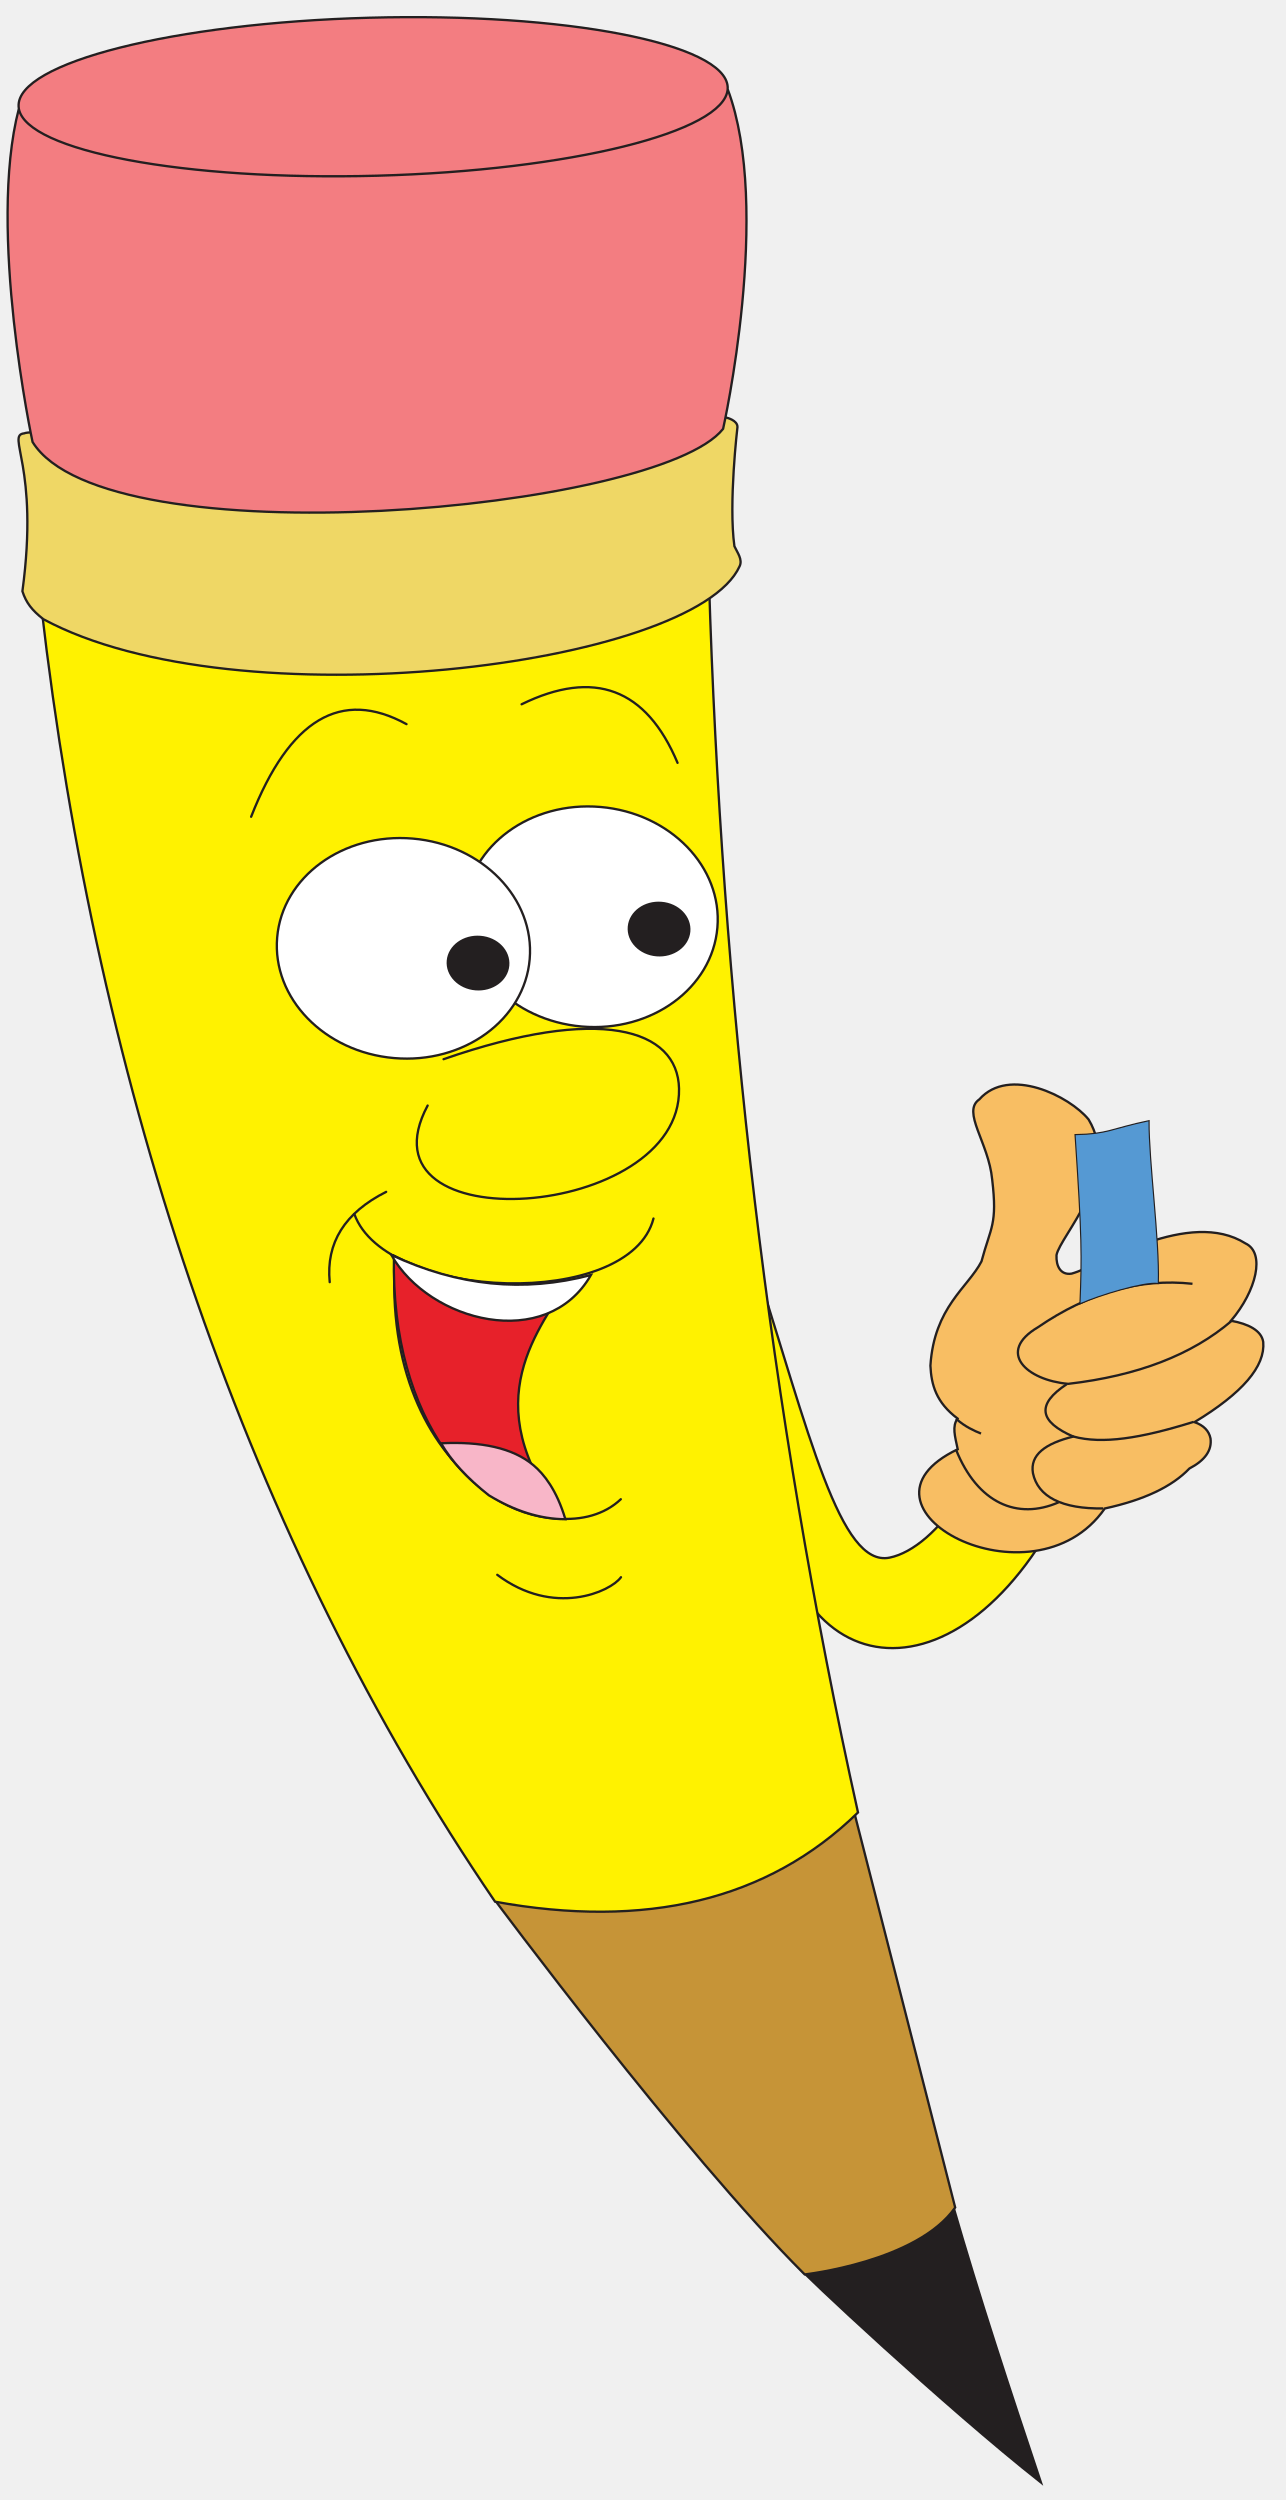
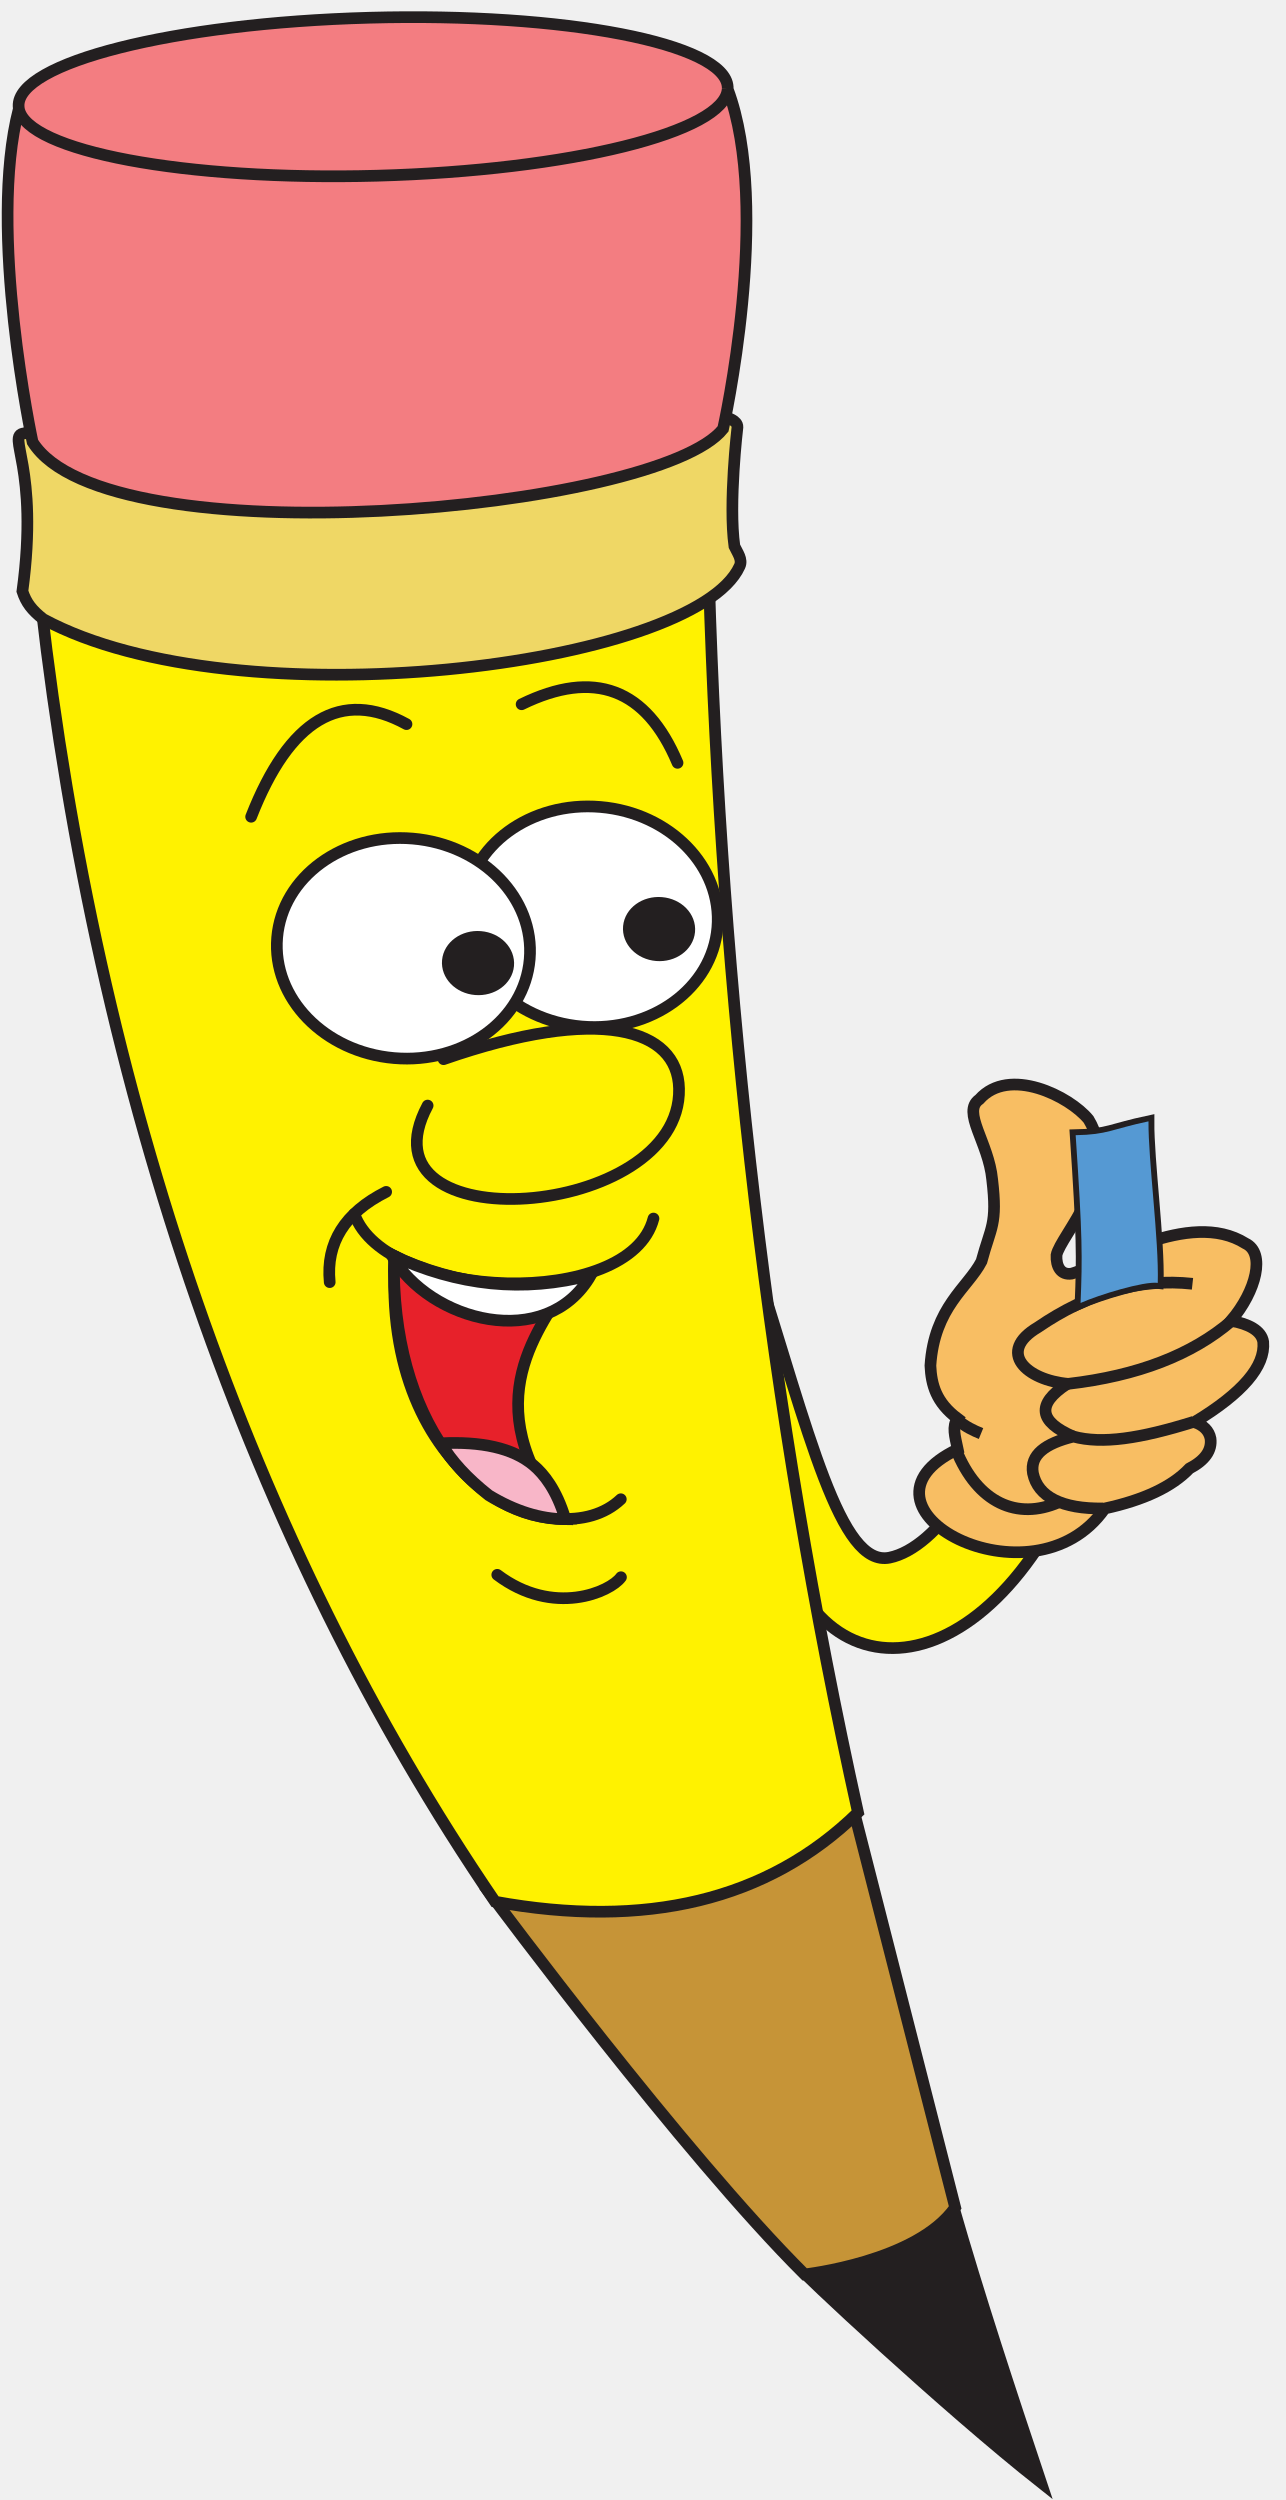
<svg xmlns="http://www.w3.org/2000/svg" width="165" height="321" viewBox="0 0 165 321" fill="none">
-   <path fill-rule="evenodd" clip-rule="evenodd" d="M142.381 177.268C137.973 177.137 132.36 176.915 128.937 175.016C127.994 188.145 120.248 198.776 114.223 200C107.869 201.287 103.967 184.307 96.65 161.284C96.279 161.133 98.858 197.472 100.502 198.754C106.973 220.445 132.23 215.623 142.381 177.268Z" fill="#FFF200" stroke="#231F20" stroke-width="0.3" stroke-miterlimit="3.864" />
-   <path fill-rule="evenodd" clip-rule="evenodd" d="M141.856 193.69C132.592 206.981 107.439 193.508 122.971 186.085C122.62 184.403 122.22 183.151 122.953 182.141C120.2 180.078 119.581 177.825 119.465 175.352C119.946 167.821 124.293 165.31 126.021 161.968C127.224 157.471 128.082 157.271 127.396 151.454C126.946 146.685 123.439 142.76 125.748 141.157C129.551 136.87 137.334 140.741 139.777 143.741C144.012 150.775 136.121 158.67 135.655 161.157C135.588 162.592 136.192 163.75 137.59 163.535C141.337 162.519 152.696 155.1 159.925 159.658C162.494 160.871 161.332 165.729 158.064 169.581C160.271 169.986 161.964 170.813 162.199 172.304C162.479 175.44 159.535 178.872 153.379 182.6C154.554 183.019 155.237 183.718 155.43 184.701C155.629 186.221 154.727 187.507 152.719 188.557C150.501 190.887 146.882 192.598 141.856 193.69Z" fill="#F8BE63" stroke="#231F20" stroke-width="0.3" stroke-miterlimit="3.864" />
-   <path d="M135.922 192.9C130.641 195.206 125.516 193.031 122.749 186.127" stroke="#231F20" stroke-width="0.3" stroke-miterlimit="3.864" />
-   <path d="M125.963 184.069C125.072 183.705 123.922 183.202 122.766 182.174" stroke="#231F20" stroke-width="0.3" stroke-miterlimit="3.864" />
-   <path d="M141.664 193.683C136.356 193.77 133.259 192.185 132.63 189.156C132.229 186.8 134.217 185.338 137.825 184.453C141.509 185.448 146.397 184.712 153.264 182.564" stroke="#231F20" stroke-width="0.3" stroke-miterlimit="3.864" />
-   <path d="M136.978 177.724C133.058 180.292 133.353 182.542 137.874 184.481" stroke="#231F20" stroke-width="0.3" stroke-miterlimit="3.864" />
-   <path d="M158.129 169.604C153.057 173.96 146.067 176.654 137.159 177.686C131.773 177.213 127.914 173.586 133.264 170.424C139.771 165.963 146.392 164.105 153.115 164.838" stroke="#231F20" stroke-width="0.3" stroke-miterlimit="3.864" />
-   <path fill-rule="evenodd" clip-rule="evenodd" d="M138.115 145.759C142.259 145.688 142.696 144.988 147.466 143.981C147.431 149.085 148.818 159.186 148.657 164.721C146.871 164.491 141.128 166.243 138.745 167.3C138.983 161.403 139.003 158.886 138.115 145.759Z" fill="#5599D3" stroke="#231F20" stroke-width="0.3" stroke-miterlimit="3.864" stroke-linecap="round" />
+   <path fill-rule="evenodd" clip-rule="evenodd" d="M142.381 177.268C137.973 177.137 132.36 176.915 128.937 175.016C127.994 188.145 120.248 198.776 114.223 200C107.869 201.287 103.967 184.307 96.65 161.284C96.279 161.133 98.858 197.472 100.502 198.754C106.973 220.445 132.23 215.623 142.381 177.268Z" fill="#FFF200" stroke="#231F20" stroke-width="1.5" stroke-miterlimit="3.864" />
+   <path fill-rule="evenodd" clip-rule="evenodd" d="M141.856 193.69C132.592 206.981 107.439 193.508 122.971 186.085C122.62 184.403 122.22 183.151 122.953 182.141C120.2 180.078 119.581 177.825 119.465 175.352C119.946 167.821 124.293 165.31 126.021 161.968C127.224 157.471 128.082 157.271 127.396 151.454C126.946 146.685 123.439 142.76 125.748 141.157C129.551 136.87 137.334 140.741 139.777 143.741C144.012 150.775 136.121 158.67 135.655 161.157C135.588 162.592 136.192 163.75 137.59 163.535C141.337 162.519 152.696 155.1 159.925 159.658C162.494 160.871 161.332 165.729 158.064 169.581C160.271 169.986 161.964 170.813 162.199 172.304C162.479 175.44 159.535 178.872 153.379 182.6C154.554 183.019 155.237 183.718 155.43 184.701C155.629 186.221 154.727 187.507 152.719 188.557C150.501 190.887 146.882 192.598 141.856 193.69Z" fill="#F8BE63" stroke="#231F20" stroke-width="1.5" stroke-miterlimit="3.864" />
+   <path d="M135.922 192.9C130.641 195.206 125.516 193.031 122.749 186.127" stroke="#231F20" stroke-width="1.5" stroke-miterlimit="3.864" />
+   <path d="M125.963 184.069C125.072 183.705 123.922 183.202 122.766 182.174" stroke="#231F20" stroke-width="1.5" stroke-miterlimit="3.864" />
+   <path d="M141.664 193.683C136.356 193.77 133.259 192.185 132.63 189.156C132.229 186.8 134.217 185.338 137.825 184.453C141.509 185.448 146.397 184.712 153.264 182.564" stroke="#231F20" stroke-width="1.5" stroke-miterlimit="3.864" />
+   <path d="M136.978 177.724C133.058 180.292 133.353 182.542 137.874 184.481" stroke="#231F20" stroke-width="1.5" stroke-miterlimit="3.864" />
+   <path d="M158.129 169.604C153.057 173.96 146.067 176.654 137.159 177.686C131.773 177.213 127.914 173.586 133.264 170.424C139.771 165.963 146.392 164.105 153.115 164.838" stroke="#231F20" stroke-width="1.5" stroke-miterlimit="3.864" />
+   <path fill-rule="evenodd" clip-rule="evenodd" d="M138.115 145.759C142.259 145.688 142.696 144.988 147.466 143.981C147.431 149.085 148.818 159.186 148.657 164.721C146.871 164.491 141.128 166.243 138.745 167.3C138.983 161.403 139.003 158.886 138.115 145.759Z" fill="#5599D3" stroke="#231F20" stroke-width="1.5" stroke-miterlimit="3.864" stroke-linecap="round" />
  <path fill-rule="evenodd" clip-rule="evenodd" d="M138.115 145.759C142.259 145.688 142.696 144.988 147.466 143.981C147.431 149.085 148.818 159.186 148.657 164.721C146.871 164.491 141.128 166.243 138.745 167.3C138.983 161.403 139.003 158.886 138.115 145.759Z" fill="#5599D3" />
  <path fill-rule="evenodd" clip-rule="evenodd" d="M102.121 290.69C102.763 291.625 121.332 309.017 133.651 318.744C129.669 306.847 125.762 294.996 122.316 283.022C117.93 289.569 105.816 291.453 102.121 290.69Z" fill="#FFF200" />
-   <path fill-rule="evenodd" clip-rule="evenodd" d="M102.121 290.69C102.763 291.625 121.332 309.017 133.651 318.744C129.669 306.847 125.762 294.996 122.316 283.022C117.93 289.569 105.816 291.453 102.121 290.69Z" fill="#231F20" stroke="#231F20" stroke-width="0.3" stroke-miterlimit="3.864" />
+   <path fill-rule="evenodd" clip-rule="evenodd" d="M102.121 290.69C102.763 291.625 121.332 309.017 133.651 318.744C129.669 306.847 125.762 294.996 122.316 283.022C117.93 289.569 105.816 291.453 102.121 290.69Z" fill="#231F20" stroke="#231F20" stroke-width="1.5" stroke-miterlimit="3.864" />
  <path fill-rule="evenodd" clip-rule="evenodd" d="M122.645 283.444L109.582 232.307C99.557 242.493 83.469 247.965 63.297 243.646C63.297 243.646 87.652 276.442 103.321 292.036C103.321 292.036 117.773 290.43 122.645 283.444Z" fill="#FFF200" />
-   <path fill-rule="evenodd" clip-rule="evenodd" d="M122.645 283.444L109.582 232.307C99.557 242.493 83.469 247.965 63.297 243.646C63.297 243.646 87.652 276.442 103.321 292.036C103.321 292.036 117.773 290.43 122.645 283.444Z" fill="#C69437" stroke="#231F20" stroke-width="0.3" stroke-miterlimit="3.864" />
-   <path fill-rule="evenodd" clip-rule="evenodd" d="M110.166 232.722C98.543 244.087 82.819 247.685 63.568 244.177C32.02 197.931 12.484 140.444 5.283 77.684L91.027 74.365C92.634 127.447 98.686 181.01 110.166 232.722Z" fill="#FFF200" stroke="#231F20" stroke-width="0.3" stroke-miterlimit="3.864" />
+   <path fill-rule="evenodd" clip-rule="evenodd" d="M122.645 283.444L109.582 232.307C99.557 242.493 83.469 247.965 63.297 243.646C63.297 243.646 87.652 276.442 103.321 292.036C103.321 292.036 117.773 290.43 122.645 283.444Z" fill="#C69437" stroke="#231F20" stroke-width="1.5" stroke-miterlimit="3.864" />
+   <path fill-rule="evenodd" clip-rule="evenodd" d="M110.166 232.722C98.543 244.087 82.819 247.685 63.568 244.177C32.02 197.931 12.484 140.444 5.283 77.684L91.027 74.365C92.634 127.447 98.686 181.01 110.166 232.722Z" fill="#FFF200" stroke="#231F20" stroke-width="1.5" stroke-miterlimit="3.864" />
  <path fill-rule="evenodd" clip-rule="evenodd" d="M3.113 55.641C0.747 55.892 5.059 59.781 2.877 75.917C3.358 77.399 4.086 78.337 5.564 79.501C30.355 92.9 89.126 85.591 94.964 72.712C95.382 71.833 94.672 70.955 94.299 70.139C93.53 64.632 94.689 54.837 94.689 54.837C94.714 53.958 93.295 53.627 93.295 53.627C93.295 53.627 4.488 54.741 3.113 55.641Z" fill="#FFF200" />
-   <path fill-rule="evenodd" clip-rule="evenodd" d="M3.113 55.641C0.747 55.892 5.059 59.781 2.877 75.917C3.358 77.399 4.086 78.337 5.564 79.501C30.355 92.9 89.126 85.591 94.964 72.712C95.382 71.833 94.672 70.955 94.299 70.139C93.53 64.632 94.689 54.837 94.689 54.837C94.714 53.958 93.295 53.627 93.295 53.627C93.295 53.627 4.488 54.741 3.113 55.641Z" fill="#EFD765" stroke="#231F20" stroke-width="0.3" stroke-miterlimit="3.864" />
+   <path fill-rule="evenodd" clip-rule="evenodd" d="M3.113 55.641C0.747 55.892 5.059 59.781 2.877 75.917C3.358 77.399 4.086 78.337 5.564 79.501C30.355 92.9 89.126 85.591 94.964 72.712C95.382 71.833 94.672 70.955 94.299 70.139C93.53 64.632 94.689 54.837 94.689 54.837C94.714 53.958 93.295 53.627 93.295 53.627C93.295 53.627 4.488 54.741 3.113 55.641Z" fill="#EFD765" stroke="#231F20" stroke-width="1.5" stroke-miterlimit="3.864" />
  <path fill-rule="evenodd" clip-rule="evenodd" d="M2.389 13.657C2.117 8.055 22.272 2.961 47.415 2.276C72.558 1.59 93.158 5.58 93.436 11.183C93.438 11.27 93.44 11.353 93.432 11.44C93.086 16.942 73.165 21.891 48.404 22.564C23.723 23.236 3.418 19.405 2.418 13.965C2.405 13.859 2.392 13.758 2.389 13.657ZM93.432 11.44C99.194 26.762 92.846 55.066 92.846 55.066C84.511 65.621 13.665 72.016 4.181 56.753C4.181 56.753 -1.655 29.574 2.418 13.965C3.413 19.405 23.723 23.232 48.404 22.559C73.165 21.887 93.086 16.942 93.432 11.44Z" fill="#FFF200" />
  <path fill-rule="evenodd" clip-rule="evenodd" d="M2.389 13.657C2.117 8.055 22.272 2.961 47.415 2.276C72.558 1.59 93.158 5.58 93.436 11.183C93.438 11.27 93.44 11.353 93.432 11.44C93.086 16.942 73.165 21.891 48.404 22.564C23.723 23.236 3.418 19.405 2.418 13.965C2.405 13.859 2.392 13.758 2.389 13.657ZM93.432 11.44C99.194 26.762 92.846 55.066 92.846 55.066C84.511 65.621 13.665 72.016 4.181 56.753C4.181 56.753 -1.655 29.574 2.418 13.965C3.413 19.405 23.723 23.232 48.404 22.559C73.165 21.887 93.086 16.942 93.432 11.44Z" fill="#F37D81" />
-   <path d="M93.432 11.44C93.44 11.353 93.438 11.27 93.436 11.183C93.158 5.58 72.558 1.59 47.415 2.276C22.272 2.961 2.117 8.055 2.389 13.657C2.392 13.758 2.405 13.859 2.418 13.965M93.432 11.44C93.086 16.942 73.165 21.891 48.404 22.564C23.723 23.236 3.418 19.405 2.418 13.965M93.432 11.44C99.194 26.762 92.846 55.066 92.846 55.066C84.511 65.621 13.665 72.016 4.181 56.753C4.181 56.753 -1.655 29.574 2.418 13.965M93.432 11.44C93.086 16.942 73.165 21.887 48.404 22.559C23.723 23.232 3.413 19.405 2.418 13.965" stroke="#231F20" stroke-width="0.3" stroke-miterlimit="3.864" />
-   <path d="M79.712 192.501C71.527 200.275 48.773 190.198 50.734 161.328" stroke="#231F20" stroke-width="0.3" stroke-miterlimit="3.864" stroke-linecap="round" />
-   <path d="M52.194 92.979C43.803 88.378 37.153 92.343 32.245 104.872" stroke="#231F20" stroke-width="0.3" stroke-miterlimit="3.864" stroke-linecap="round" />
-   <path d="M66.975 90.429C76.293 85.878 82.969 88.383 86.997 97.949" stroke="#231F20" stroke-width="0.3" stroke-miterlimit="3.864" stroke-linecap="round" />
+   <path d="M93.432 11.44C93.44 11.353 93.438 11.27 93.436 11.183C93.158 5.58 72.558 1.59 47.415 2.276C22.272 2.961 2.117 8.055 2.389 13.657C2.392 13.758 2.405 13.859 2.418 13.965M93.432 11.44C93.086 16.942 73.165 21.891 48.404 22.564C23.723 23.236 3.418 19.405 2.418 13.965M93.432 11.44C99.194 26.762 92.846 55.066 92.846 55.066C84.511 65.621 13.665 72.016 4.181 56.753C4.181 56.753 -1.655 29.574 2.418 13.965M93.432 11.44C93.086 16.942 73.165 21.887 48.404 22.559C23.723 23.232 3.413 19.405 2.418 13.965" stroke="#231F20" stroke-width="1.5" stroke-miterlimit="3.864" />
+   <path d="M79.712 192.501C71.527 200.275 48.773 190.198 50.734 161.328" stroke="#231F20" stroke-width="1.5" stroke-miterlimit="3.864" stroke-linecap="round" />
+   <path d="M52.194 92.979C43.803 88.378 37.153 92.343 32.245 104.872" stroke="#231F20" stroke-width="1.5" stroke-miterlimit="3.864" stroke-linecap="round" />
+   <path d="M66.975 90.429C76.293 85.878 82.969 88.383 86.997 97.949" stroke="#231F20" stroke-width="1.5" stroke-miterlimit="3.864" stroke-linecap="round" />
  <path fill-rule="evenodd" clip-rule="evenodd" d="M59.687 116.319C60.344 108.537 68.138 102.847 77.094 103.615C86.051 104.383 92.775 111.313 92.113 119.1C91.456 126.882 83.662 132.572 74.706 131.804C65.755 131.036 59.031 124.106 59.687 116.319Z" fill="#FFF200" />
-   <path fill-rule="evenodd" clip-rule="evenodd" d="M59.687 116.319C60.344 108.537 68.138 102.847 77.094 103.615C86.051 104.383 92.775 111.313 92.113 119.1C91.456 126.882 83.662 132.572 74.706 131.804C65.755 131.036 59.031 124.106 59.687 116.319Z" fill="white" stroke="#231F20" stroke-width="0.3" stroke-miterlimit="3.864" />
+   <path fill-rule="evenodd" clip-rule="evenodd" d="M59.687 116.319C60.344 108.537 68.138 102.847 77.094 103.615C86.051 104.383 92.775 111.313 92.113 119.1C91.456 126.882 83.662 132.572 74.706 131.804C65.755 131.036 59.031 124.106 59.687 116.319Z" fill="white" stroke="#231F20" stroke-width="1.5" stroke-miterlimit="3.864" />
  <path fill-rule="evenodd" clip-rule="evenodd" d="M35.588 120.378C36.245 112.596 44.039 106.905 52.995 107.674C61.952 108.442 68.675 115.371 68.013 123.153C67.357 130.936 59.563 136.626 50.606 135.857C41.65 135.089 34.926 128.16 35.588 120.378Z" fill="#FFF200" />
-   <path fill-rule="evenodd" clip-rule="evenodd" d="M35.588 120.378C36.245 112.596 44.039 106.905 52.995 107.674C61.952 108.442 68.675 115.371 68.013 123.153C67.357 130.936 59.563 136.626 50.606 135.857C41.65 135.089 34.926 128.16 35.588 120.378Z" fill="white" stroke="#231F20" stroke-width="0.3" stroke-miterlimit="3.864" />
-   <path d="M56.955 136C76.979 129.037 87.023 132.071 87.188 139.779C87.542 156.715 45.418 159.721 54.908 141.954" stroke="#231F20" stroke-width="0.3" stroke-miterlimit="3.864" stroke-linecap="round" />
-   <path fill-rule="evenodd" clip-rule="evenodd" d="M57.508 123.339C57.68 121.486 59.554 120.129 61.693 120.305C63.831 120.48 65.421 122.126 65.248 123.979C65.075 125.832 63.201 127.189 61.063 127.013C58.925 126.838 57.335 125.192 57.508 123.339Z" fill="#231F20" stroke="#231F20" stroke-width="0.3" stroke-miterlimit="3.864" />
-   <path fill-rule="evenodd" clip-rule="evenodd" d="M80.752 118.972C80.925 117.119 82.799 115.762 84.938 115.938C87.076 116.113 88.665 117.758 88.493 119.611C88.32 121.464 86.446 122.821 84.308 122.646C82.17 122.471 80.58 120.825 80.752 118.972Z" fill="#231F20" stroke="#231F20" stroke-width="0.3" stroke-miterlimit="3.864" />
+   <path fill-rule="evenodd" clip-rule="evenodd" d="M35.588 120.378C36.245 112.596 44.039 106.905 52.995 107.674C61.952 108.442 68.675 115.371 68.013 123.153C67.357 130.936 59.563 136.626 50.606 135.857C41.65 135.089 34.926 128.16 35.588 120.378Z" fill="white" stroke="#231F20" stroke-width="1.5" stroke-miterlimit="3.864" />
+   <path d="M56.955 136C76.979 129.037 87.023 132.071 87.188 139.779C87.542 156.715 45.418 159.721 54.908 141.954" stroke="#231F20" stroke-width="1.5" stroke-miterlimit="3.864" stroke-linecap="round" />
+   <path fill-rule="evenodd" clip-rule="evenodd" d="M57.508 123.339C57.68 121.486 59.554 120.129 61.693 120.305C63.831 120.48 65.421 122.126 65.248 123.979C65.075 125.832 63.201 127.189 61.063 127.013C58.925 126.838 57.335 125.192 57.508 123.339Z" fill="#231F20" stroke="#231F20" stroke-width="1.5" stroke-miterlimit="3.864" />
+   <path fill-rule="evenodd" clip-rule="evenodd" d="M80.752 118.972C80.925 117.119 82.799 115.762 84.938 115.938C87.076 116.113 88.665 117.758 88.493 119.611C88.32 121.464 86.446 122.821 84.308 122.646C82.17 122.471 80.58 120.825 80.752 118.972Z" fill="#231F20" stroke="#231F20" stroke-width="1.5" stroke-miterlimit="3.864" />
  <path fill-rule="evenodd" clip-rule="evenodd" d="M72.845 164.501C69.862 170.214 60.41 179.855 72.566 195.005C61.163 195.218 50.125 182.493 50.583 161.238C57.448 164.697 65.343 165.75 72.845 164.501Z" fill="#FFF200" />
-   <path fill-rule="evenodd" clip-rule="evenodd" d="M72.845 164.501C69.862 170.214 60.41 179.855 72.566 195.005C61.163 195.218 50.125 182.493 50.583 161.238C57.448 164.697 65.343 165.75 72.845 164.501Z" fill="#E7212A" stroke="#231F20" stroke-width="0.3" stroke-miterlimit="3.864" />
-   <path d="M49.582 153.035C44.259 155.715 41.842 159.58 42.335 164.627" stroke="#231F20" stroke-width="0.3" stroke-miterlimit="3.864" stroke-linecap="round" />
-   <path d="M45.496 155.88C49.491 167.058 80.886 168.224 83.907 156.46" stroke="#231F20" stroke-width="0.3" stroke-miterlimit="3.864" stroke-linecap="round" />
-   <path d="M63.849 202.205C71.076 207.656 78.385 204.399 79.733 202.514" stroke="#231F20" stroke-width="0.3" stroke-miterlimit="3.864" stroke-linecap="round" />
+   <path fill-rule="evenodd" clip-rule="evenodd" d="M72.845 164.501C69.862 170.214 60.41 179.855 72.566 195.005C61.163 195.218 50.125 182.493 50.583 161.238C57.448 164.697 65.343 165.75 72.845 164.501Z" fill="#E7212A" stroke="#231F20" stroke-width="1.5" stroke-miterlimit="3.864" />
+   <path d="M49.582 153.035C44.259 155.715 41.842 159.58 42.335 164.627" stroke="#231F20" stroke-width="1.5" stroke-miterlimit="3.864" stroke-linecap="round" />
+   <path d="M45.496 155.88C49.491 167.058 80.886 168.224 83.907 156.46" stroke="#231F20" stroke-width="1.5" stroke-miterlimit="3.864" stroke-linecap="round" />
+   <path d="M63.849 202.205C71.076 207.656 78.385 204.399 79.733 202.514" stroke="#231F20" stroke-width="1.5" stroke-miterlimit="3.864" stroke-linecap="round" />
  <path fill-rule="evenodd" clip-rule="evenodd" d="M50.241 161.134C55.132 169.751 70.171 173.638 75.876 163.716C67.211 165.992 58.84 165.149 50.241 161.134Z" fill="#FFF200" />
-   <path fill-rule="evenodd" clip-rule="evenodd" d="M50.241 161.134C55.132 169.751 70.171 173.638 75.876 163.716C67.211 165.992 58.84 165.149 50.241 161.134Z" fill="white" stroke="#231F20" stroke-width="0.3" stroke-miterlimit="3.864" />
+   <path fill-rule="evenodd" clip-rule="evenodd" d="M50.241 161.134C55.132 169.751 70.171 173.638 75.876 163.716C67.211 165.992 58.84 165.149 50.241 161.134Z" fill="white" stroke="#231F20" stroke-width="1.5" stroke-miterlimit="3.864" />
  <path fill-rule="evenodd" clip-rule="evenodd" d="M72.594 195.069C69.379 195.05 66.104 194.023 62.76 191.992C59.979 189.792 57.94 187.566 56.633 185.317C61.752 185.068 65.832 185.891 68.503 188.143C69.822 189.255 71.474 191.29 72.594 195.069Z" fill="#FFF200" />
-   <path fill-rule="evenodd" clip-rule="evenodd" d="M72.594 195.069C69.379 195.05 66.104 194.023 62.76 191.992C59.979 189.792 57.94 187.566 56.633 185.317C61.752 185.068 65.832 185.891 68.503 188.143C69.822 189.255 71.474 191.29 72.594 195.069Z" fill="#F8B6C8" stroke="#231F20" stroke-width="0.3" stroke-miterlimit="3.864" />
+   <path fill-rule="evenodd" clip-rule="evenodd" d="M72.594 195.069C69.379 195.05 66.104 194.023 62.76 191.992C59.979 189.792 57.94 187.566 56.633 185.317C61.752 185.068 65.832 185.891 68.503 188.143C69.822 189.255 71.474 191.29 72.594 195.069Z" fill="#F8B6C8" stroke="#231F20" stroke-width="1.5" stroke-miterlimit="3.864" />
</svg>
